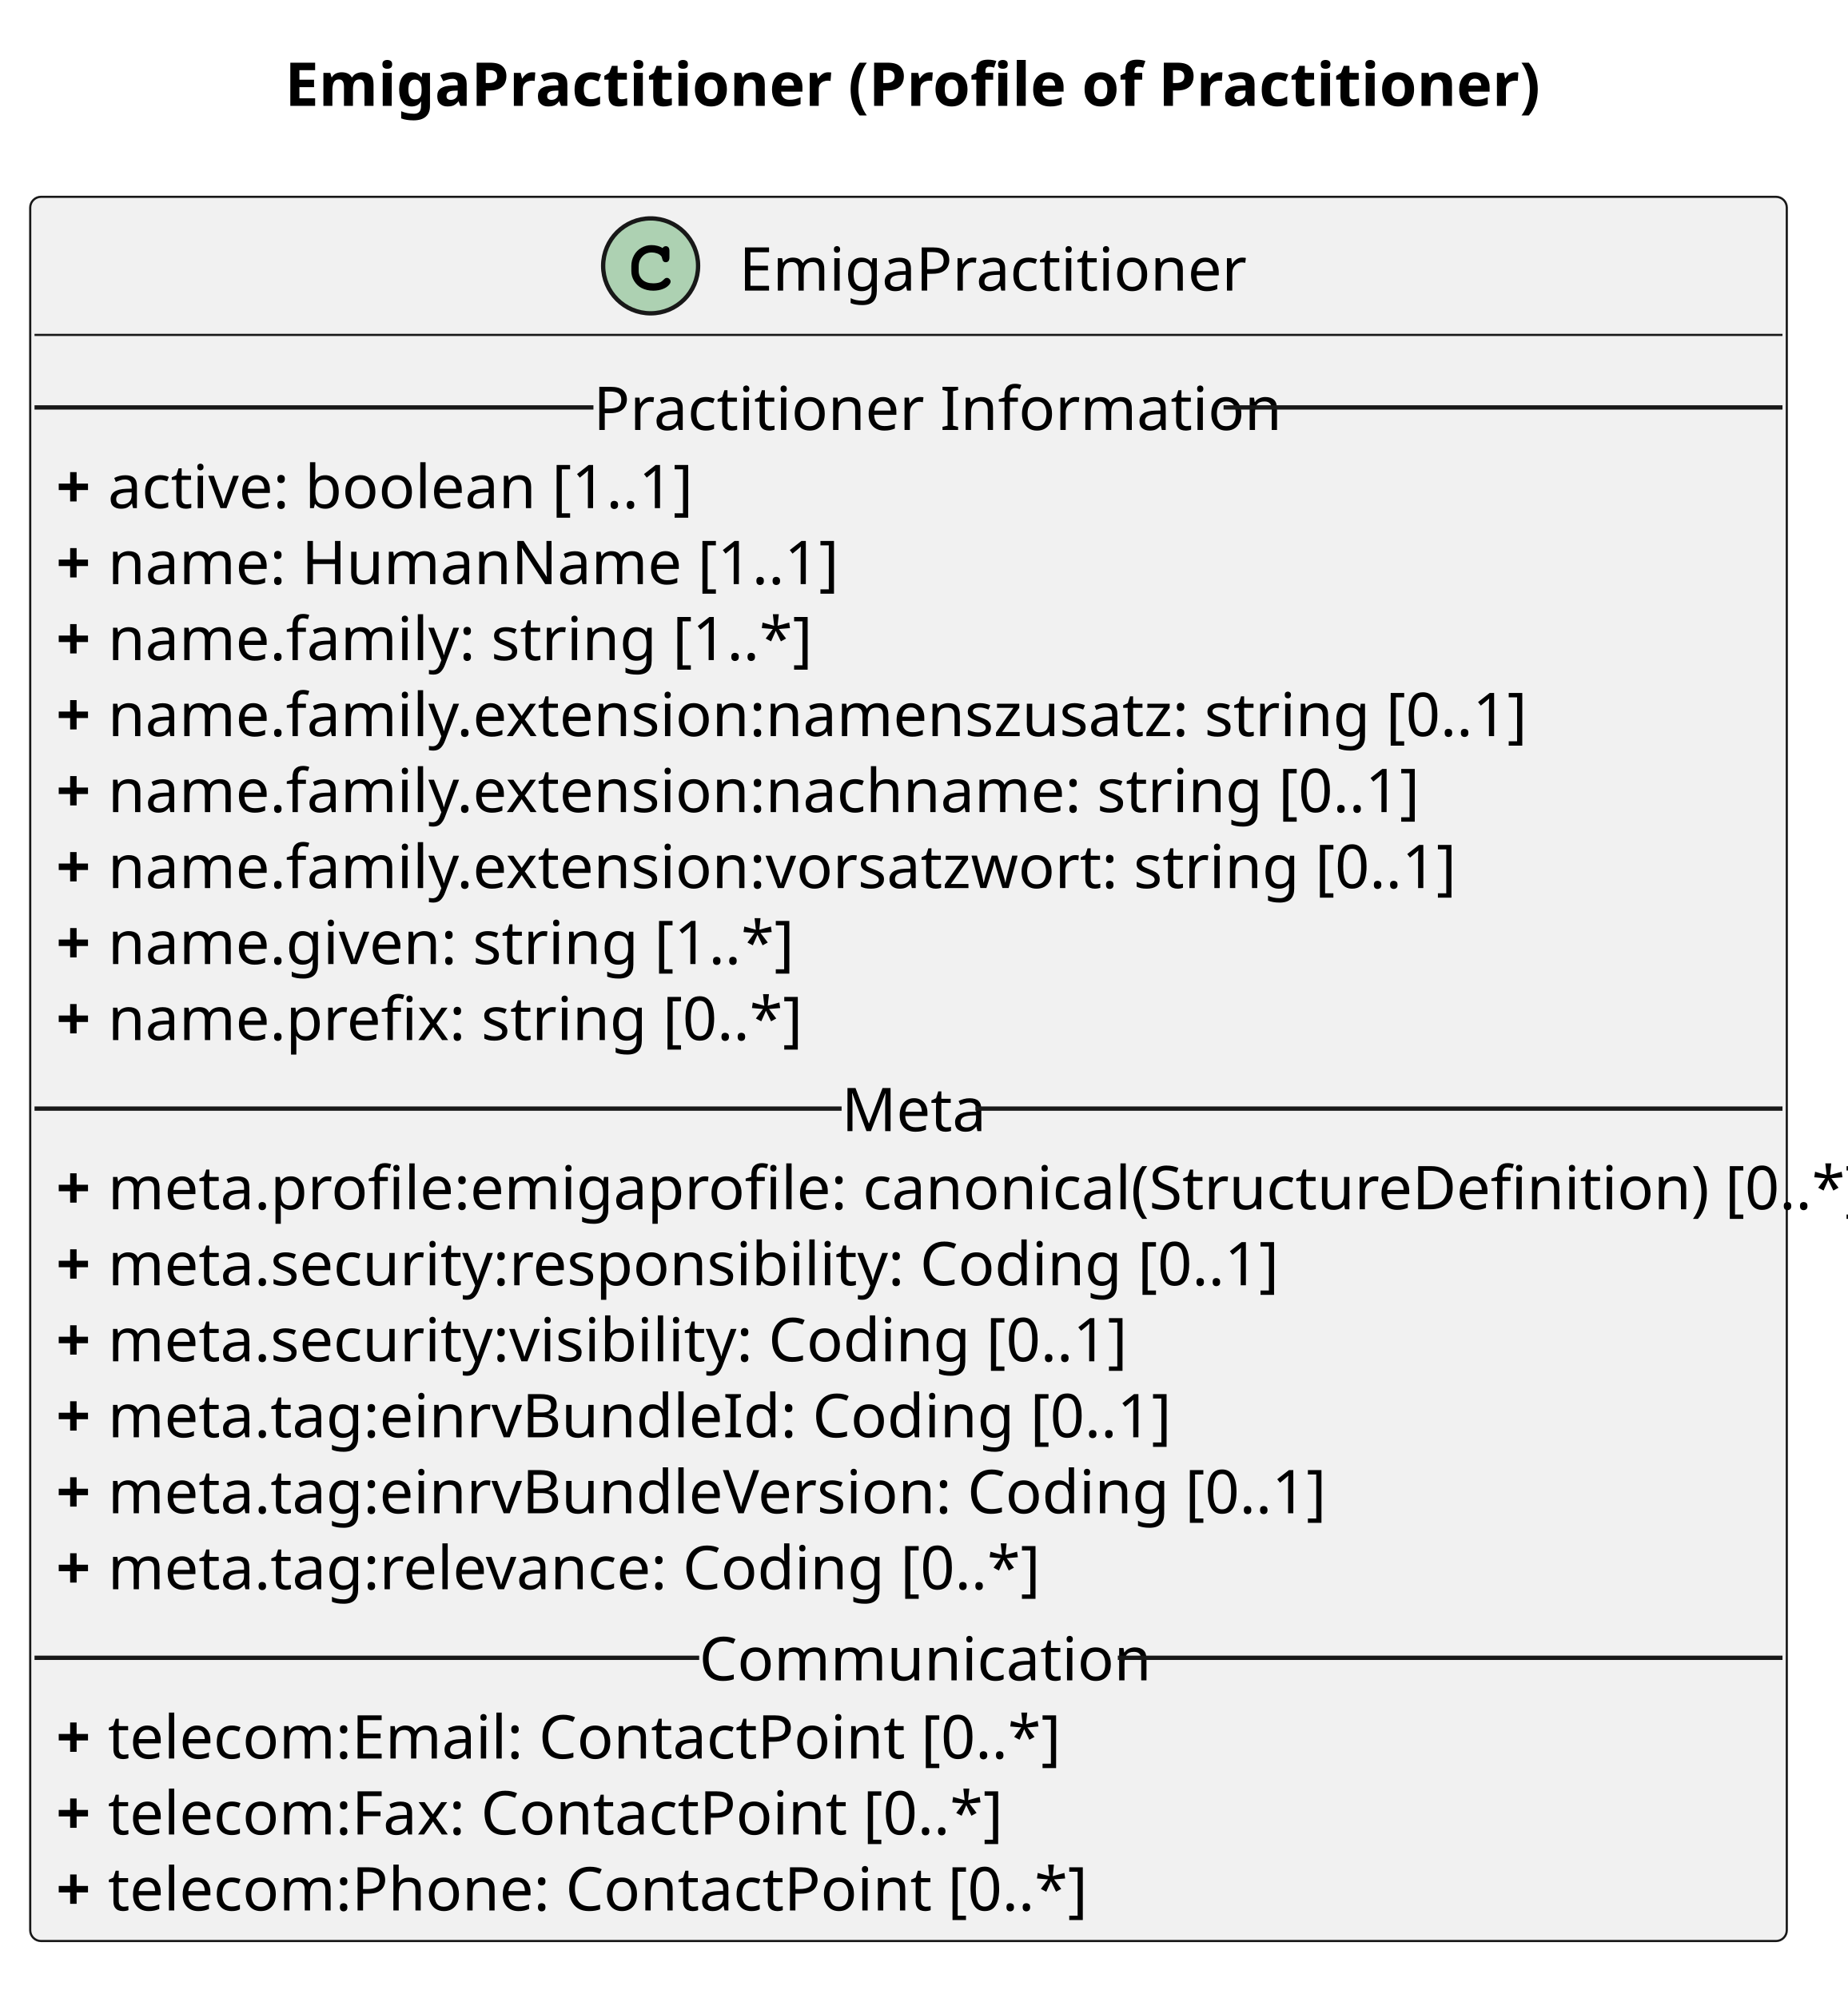
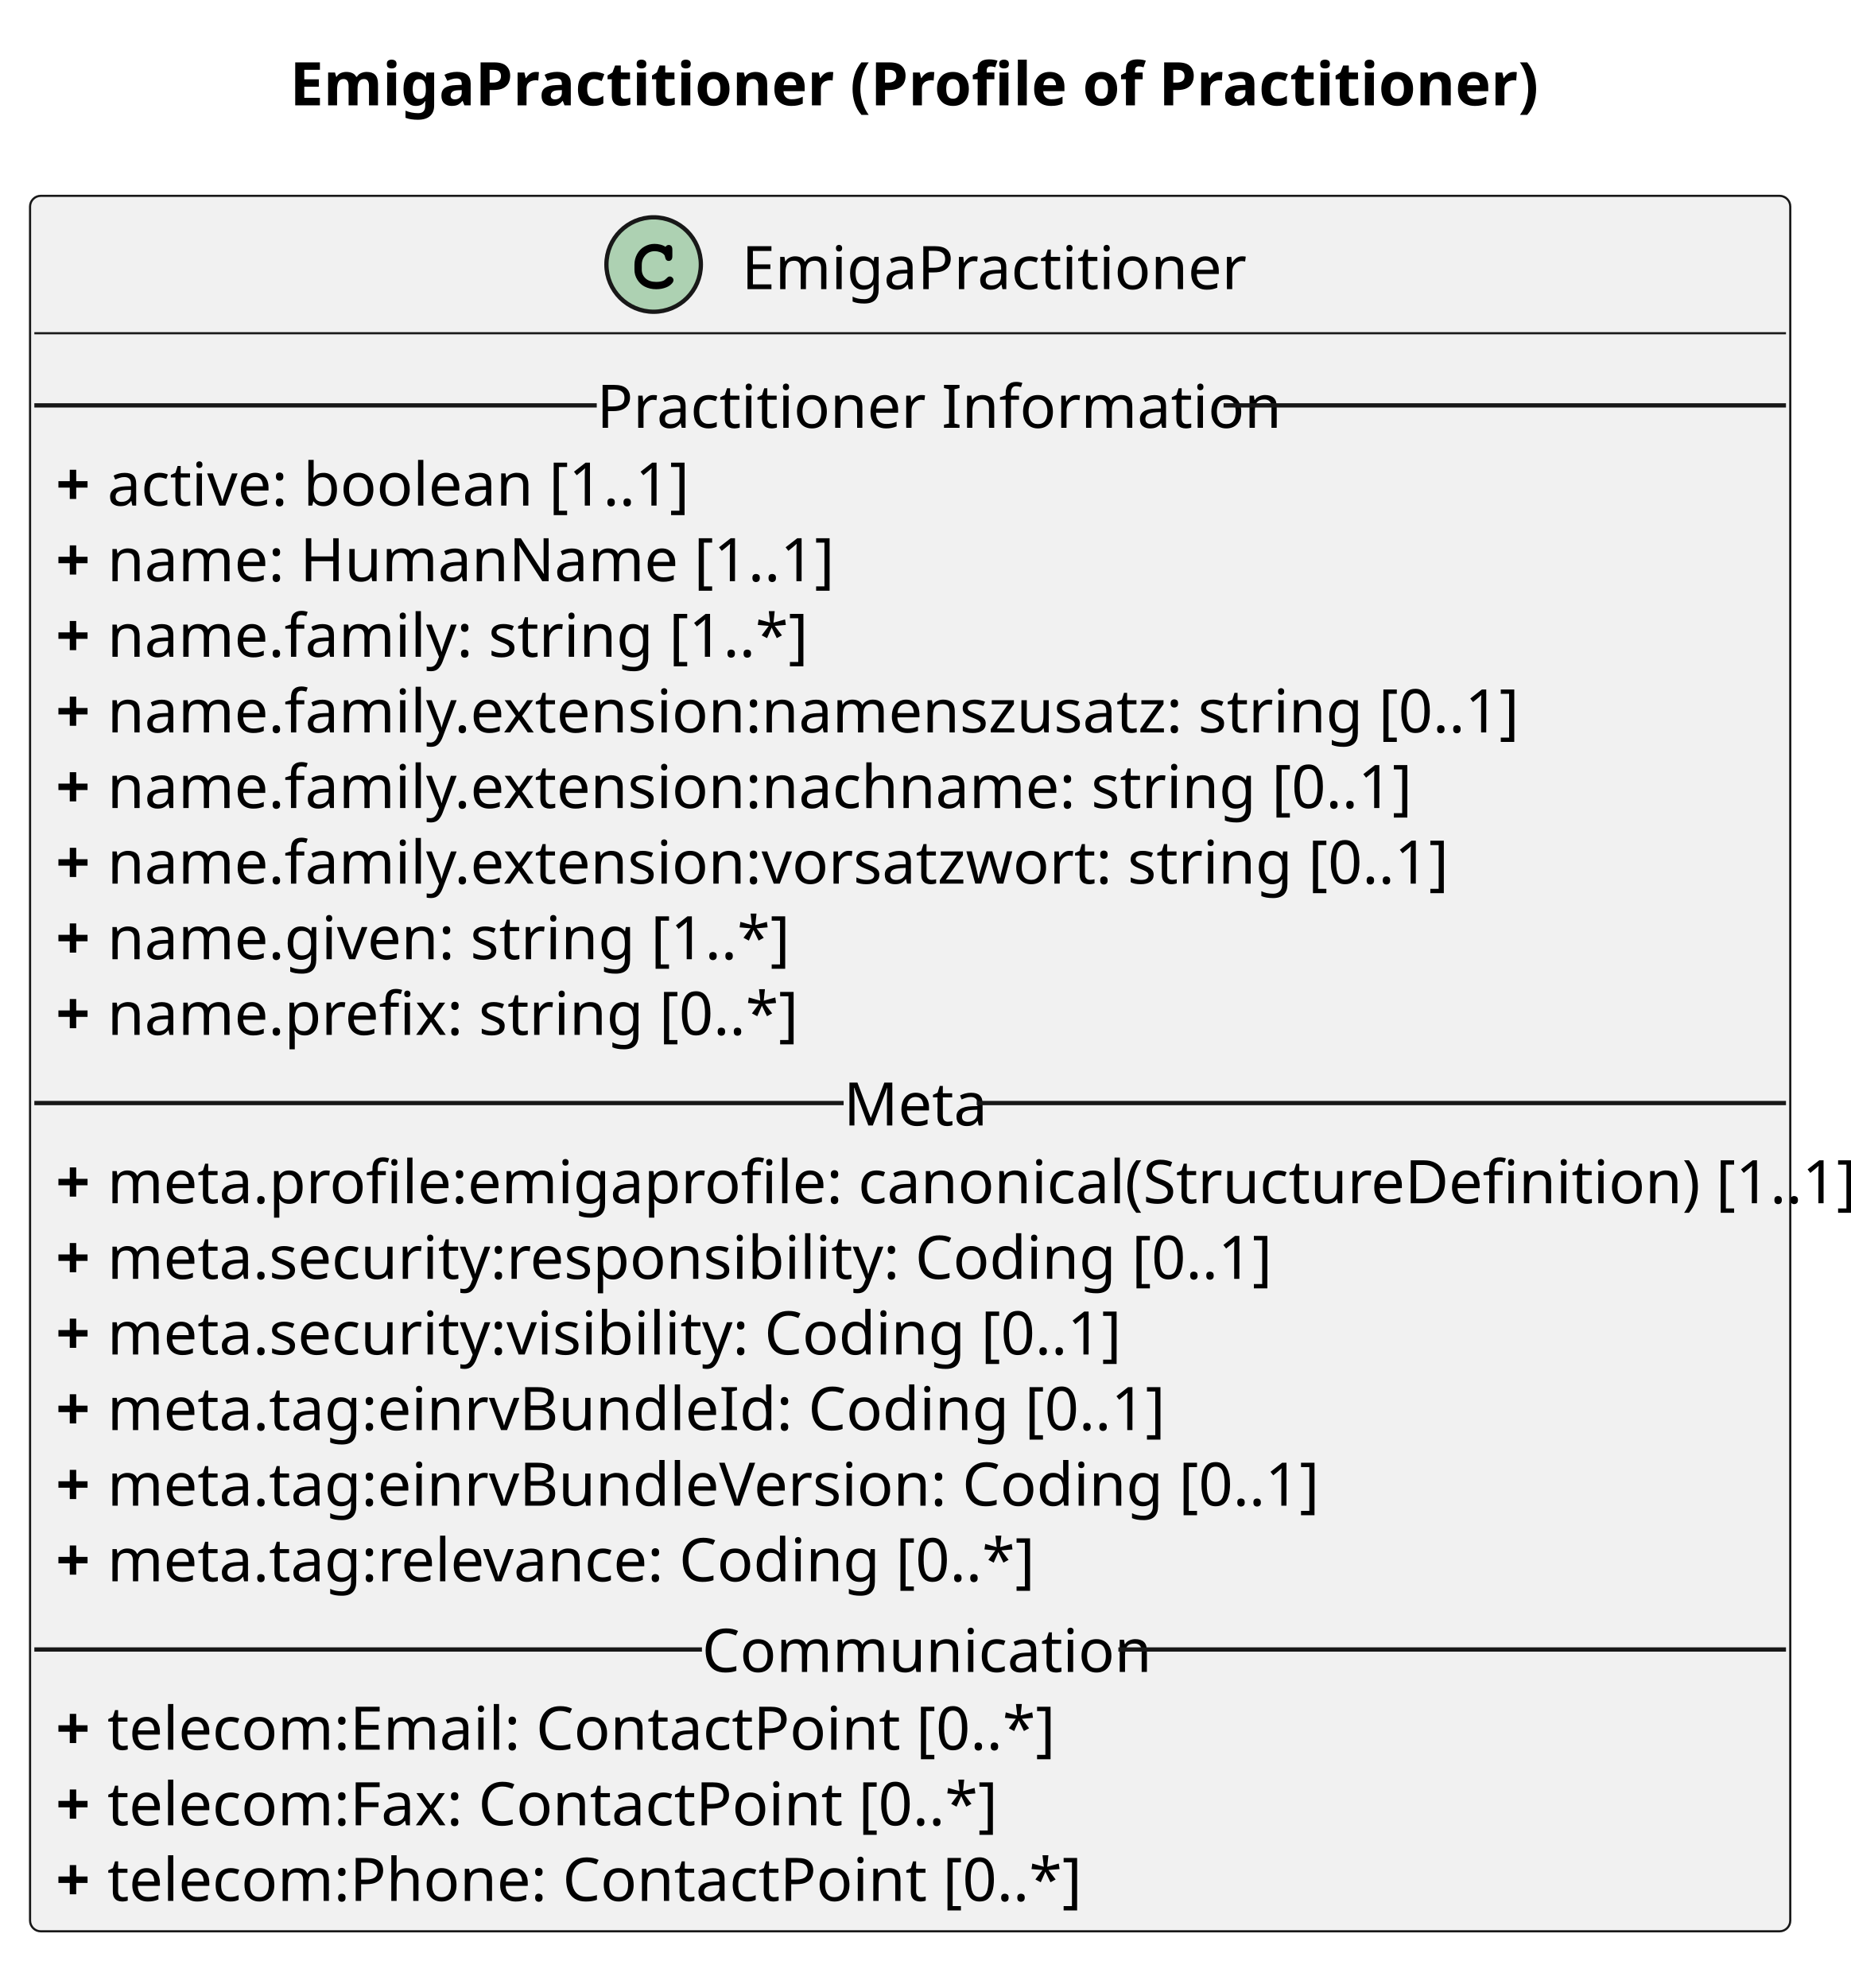
- <svg xmlns="http://www.w3.org/2000/svg" contentStyleType="text/css" height="463px" preserveAspectRatio="none" style="width:428px;height:463px;background:#FFFFFF;" version="1.1" viewBox="0 0 428 463" width="428px" zoomAndPan="magnify">
+ <svg xmlns="http://www.w3.org/2000/svg" contentStyleType="text/css" height="463px" preserveAspectRatio="none" style="width:431px;height:463px;background:#FFFFFF;" version="1.1" viewBox="0 0 431 463" width="431px" zoomAndPan="magnify">
  <defs />
  <g>
-     <text fill="#000000" font-family="sans-serif" font-size="14" font-weight="bold" lengthAdjust="spacing" textLength="288" x="66" y="24.533">EmigaPractitioner (Profile of Practitioner)</text>
+     <text fill="#000000" font-family="sans-serif" font-size="14" font-weight="bold" lengthAdjust="spacing" textLength="288" x="67.5" y="24.533">EmigaPractitioner (Profile of Practitioner)</text>
    <g id="elem_EmigaPractitioner">
-       <rect codeLine="6" fill="#F1F1F1" height="404.188" id="EmigaPractitioner" rx="2.5" ry="2.5" style="stroke:#181818;stroke-width:0.5;" width="407" x="7" y="45.609" />
-       <ellipse cx="150.75" cy="61.609" fill="#ADD1B2" rx="11" ry="11" style="stroke:#181818;stroke-width:1.0;" />
-       <path d="M153.516,57.484 Q153.672,57.266 153.859,57.156 Q154.047,57.047 154.266,57.047 Q154.641,57.047 154.875,57.312 Q155.109,57.562 155.109,58.172 L155.109,59.625 Q155.109,60.234 154.875,60.5 Q154.641,60.766 154.266,60.766 Q153.922,60.766 153.719,60.562 Q153.516,60.375 153.406,59.859 Q153.359,59.5 153.172,59.312 Q152.844,58.938 152.234,58.719 Q151.625,58.5 151,58.5 Q150.234,58.5 149.594,58.828 Q148.969,59.156 148.469,59.906 Q147.984,60.656 147.984,61.688 L147.984,62.781 Q147.984,64.016 148.875,64.844 Q149.766,65.656 151.359,65.656 Q152.297,65.656 152.953,65.406 Q153.344,65.25 153.766,64.812 Q154.031,64.547 154.172,64.469 Q154.328,64.391 154.531,64.391 Q154.859,64.391 155.109,64.656 Q155.375,64.906 155.375,65.25 Q155.375,65.594 155.031,66 Q154.531,66.578 153.734,66.906 Q152.656,67.359 151.359,67.359 Q149.844,67.359 148.641,66.734 Q147.656,66.234 146.969,65.172 Q146.281,64.094 146.281,62.812 L146.281,61.656 Q146.281,60.328 146.891,59.188 Q147.516,58.031 148.609,57.422 Q149.703,56.797 150.938,56.797 Q151.672,56.797 152.312,56.969 Q152.969,57.125 153.516,57.484 Z " fill="#000000" />
-       <text fill="#000000" font-family="sans-serif" font-size="14" lengthAdjust="spacing" textLength="111" x="171.25" y="67.338">EmigaPractitioner</text>
-       <line style="stroke:#181818;stroke-width:0.5;" x1="8" x2="413" y1="77.609" y2="77.609" />
+       <rect codeLine="6" fill="#F1F1F1" height="404.188" id="EmigaPractitioner" rx="2.5" ry="2.5" style="stroke:#181818;stroke-width:0.5;" width="410" x="7" y="45.609" />
+       <ellipse cx="152.25" cy="61.609" fill="#ADD1B2" rx="11" ry="11" style="stroke:#181818;stroke-width:1.0;" />
+       <path d="M155.016,57.484 Q155.172,57.266 155.359,57.156 Q155.547,57.047 155.766,57.047 Q156.141,57.047 156.375,57.312 Q156.609,57.562 156.609,58.172 L156.609,59.625 Q156.609,60.234 156.375,60.5 Q156.141,60.766 155.766,60.766 Q155.422,60.766 155.219,60.562 Q155.016,60.375 154.906,59.859 Q154.859,59.5 154.672,59.312 Q154.344,58.938 153.734,58.719 Q153.125,58.5 152.5,58.5 Q151.734,58.5 151.094,58.828 Q150.469,59.156 149.969,59.906 Q149.484,60.656 149.484,61.688 L149.484,62.781 Q149.484,64.016 150.375,64.844 Q151.266,65.656 152.859,65.656 Q153.797,65.656 154.453,65.406 Q154.844,65.25 155.266,64.812 Q155.531,64.547 155.672,64.469 Q155.828,64.391 156.031,64.391 Q156.359,64.391 156.609,64.656 Q156.875,64.906 156.875,65.25 Q156.875,65.594 156.531,66 Q156.031,66.578 155.234,66.906 Q154.156,67.359 152.859,67.359 Q151.344,67.359 150.141,66.734 Q149.156,66.234 148.469,65.172 Q147.781,64.094 147.781,62.812 L147.781,61.656 Q147.781,60.328 148.391,59.188 Q149.016,58.031 150.109,57.422 Q151.203,56.797 152.438,56.797 Q153.172,56.797 153.812,56.969 Q154.469,57.125 155.016,57.484 Z " fill="#000000" />
+       <text fill="#000000" font-family="sans-serif" font-size="14" lengthAdjust="spacing" textLength="111" x="172.75" y="67.338">EmigaPractitioner</text>
+       <line style="stroke:#181818;stroke-width:0.5;" x1="8" x2="416" y1="77.609" y2="77.609" />
      <text fill="#000000" font-family="sans-serif" font-size="14" font-weight="bold" lengthAdjust="spacing" textLength="8" x="13" y="117.752">+</text>
      <text fill="#000000" font-family="sans-serif" font-size="14" lengthAdjust="spacing" textLength="132" x="25" y="117.752">active: boolean [1..1]</text>
      <text fill="#000000" font-family="sans-serif" font-size="14" font-weight="bold" lengthAdjust="spacing" textLength="8" x="13" y="135.361">+</text>
      <text fill="#000000" font-family="sans-serif" font-size="14" lengthAdjust="spacing" textLength="159" x="25" y="135.361">name: HumanName [1..1]</text>
      <text fill="#000000" font-family="sans-serif" font-size="14" font-weight="bold" lengthAdjust="spacing" textLength="8" x="13" y="152.971">+</text>
      <text fill="#000000" font-family="sans-serif" font-size="14" lengthAdjust="spacing" textLength="151" x="25" y="152.971">name.family: string [1..*]</text>
      <text fill="#000000" font-family="sans-serif" font-size="14" font-weight="bold" lengthAdjust="spacing" textLength="8" x="13" y="170.58">+</text>
      <text fill="#000000" font-family="sans-serif" font-size="14" lengthAdjust="spacing" textLength="311" x="25" y="170.58">name.family.extension:namenszusatz: string [0..1]</text>
      <text fill="#000000" font-family="sans-serif" font-size="14" font-weight="bold" lengthAdjust="spacing" textLength="8" x="13" y="188.19">+</text>
      <text fill="#000000" font-family="sans-serif" font-size="14" lengthAdjust="spacing" textLength="288" x="25" y="188.19">name.family.extension:nachname: string [0..1]</text>
      <text fill="#000000" font-family="sans-serif" font-size="14" font-weight="bold" lengthAdjust="spacing" textLength="8" x="13" y="205.799">+</text>
      <text fill="#000000" font-family="sans-serif" font-size="14" lengthAdjust="spacing" textLength="293" x="25" y="205.799">name.family.extension:vorsatzwort: string [0..1]</text>
      <text fill="#000000" font-family="sans-serif" font-size="14" font-weight="bold" lengthAdjust="spacing" textLength="8" x="13" y="223.408">+</text>
      <text fill="#000000" font-family="sans-serif" font-size="14" lengthAdjust="spacing" textLength="149" x="25" y="223.408">name.given: string [1..*]</text>
      <text fill="#000000" font-family="sans-serif" font-size="14" font-weight="bold" lengthAdjust="spacing" textLength="8" x="13" y="241.018">+</text>
      <text fill="#000000" font-family="sans-serif" font-size="14" lengthAdjust="spacing" textLength="149" x="25" y="241.018">name.prefix: string [0..*]</text>
-       <line style="stroke:#181818;stroke-width:1.0;" x1="8" x2="137.5" y1="94.414" y2="94.414" />
-       <text fill="#000000" font-family="sans-serif" font-size="14" lengthAdjust="spacing" textLength="146" x="137.5" y="99.643">Practitioner Information</text>
-       <line style="stroke:#181818;stroke-width:1.0;" x1="283.5" x2="413" y1="94.414" y2="94.414" />
+       <line style="stroke:#181818;stroke-width:1.0;" x1="8" x2="139" y1="94.414" y2="94.414" />
+       <text fill="#000000" font-family="sans-serif" font-size="14" lengthAdjust="spacing" textLength="146" x="139" y="99.643">Practitioner Information</text>
+       <line style="stroke:#181818;stroke-width:1.0;" x1="285" x2="416" y1="94.414" y2="94.414" />
      <text fill="#000000" font-family="sans-serif" font-size="14" font-weight="bold" lengthAdjust="spacing" textLength="8" x="13" y="280.236">+</text>
-       <text fill="#000000" font-family="sans-serif" font-size="14" lengthAdjust="spacing" textLength="383" x="25" y="280.236">meta.profile:emigaprofile: canonical(StructureDefinition) [0..*]</text>
+       <text fill="#000000" font-family="sans-serif" font-size="14" lengthAdjust="spacing" textLength="386" x="25" y="280.236">meta.profile:emigaprofile: canonical(StructureDefinition) [1..1]</text>
      <text fill="#000000" font-family="sans-serif" font-size="14" font-weight="bold" lengthAdjust="spacing" textLength="8" x="13" y="297.846">+</text>
      <text fill="#000000" font-family="sans-serif" font-size="14" lengthAdjust="spacing" textLength="259" x="25" y="297.846">meta.security:responsibility: Coding [0..1]</text>
      <text fill="#000000" font-family="sans-serif" font-size="14" font-weight="bold" lengthAdjust="spacing" textLength="8" x="13" y="315.455">+</text>
      <text fill="#000000" font-family="sans-serif" font-size="14" lengthAdjust="spacing" textLength="225" x="25" y="315.455">meta.security:visibility: Coding [0..1]</text>
      <text fill="#000000" font-family="sans-serif" font-size="14" font-weight="bold" lengthAdjust="spacing" textLength="8" x="13" y="333.065">+</text>
      <text fill="#000000" font-family="sans-serif" font-size="14" lengthAdjust="spacing" textLength="234" x="25" y="333.065">meta.tag:einrvBundleId: Coding [0..1]</text>
      <text fill="#000000" font-family="sans-serif" font-size="14" font-weight="bold" lengthAdjust="spacing" textLength="8" x="13" y="350.674">+</text>
      <text fill="#000000" font-family="sans-serif" font-size="14" lengthAdjust="spacing" textLength="271" x="25" y="350.674">meta.tag:einrvBundleVersion: Coding [0..1]</text>
      <text fill="#000000" font-family="sans-serif" font-size="14" font-weight="bold" lengthAdjust="spacing" textLength="8" x="13" y="368.283">+</text>
      <text fill="#000000" font-family="sans-serif" font-size="14" lengthAdjust="spacing" textLength="207" x="25" y="368.283">meta.tag:relevance: Coding [0..*]</text>
-       <line style="stroke:#181818;stroke-width:1.0;" x1="8" x2="195" y1="256.898" y2="256.898" />
-       <text fill="#000000" font-family="sans-serif" font-size="14" lengthAdjust="spacing" textLength="31" x="195" y="262.127">Meta</text>
-       <line style="stroke:#181818;stroke-width:1.0;" x1="226" x2="413" y1="256.898" y2="256.898" />
+       <line style="stroke:#181818;stroke-width:1.0;" x1="8" x2="196.5" y1="256.898" y2="256.898" />
+       <text fill="#000000" font-family="sans-serif" font-size="14" lengthAdjust="spacing" textLength="31" x="196.5" y="262.127">Meta</text>
+       <line style="stroke:#181818;stroke-width:1.0;" x1="227.5" x2="416" y1="256.898" y2="256.898" />
      <text fill="#000000" font-family="sans-serif" font-size="14" font-weight="bold" lengthAdjust="spacing" textLength="8" x="13" y="407.502">+</text>
      <text fill="#000000" font-family="sans-serif" font-size="14" lengthAdjust="spacing" textLength="209" x="25" y="407.502">telecom:Email: ContactPoint [0..*]</text>
      <text fill="#000000" font-family="sans-serif" font-size="14" font-weight="bold" lengthAdjust="spacing" textLength="8" x="13" y="425.111">+</text>
      <text fill="#000000" font-family="sans-serif" font-size="14" lengthAdjust="spacing" textLength="198" x="25" y="425.111">telecom:Fax: ContactPoint [0..*]</text>
      <text fill="#000000" font-family="sans-serif" font-size="14" font-weight="bold" lengthAdjust="spacing" textLength="8" x="13" y="442.721">+</text>
      <text fill="#000000" font-family="sans-serif" font-size="14" lengthAdjust="spacing" textLength="216" x="25" y="442.721">telecom:Phone: ContactPoint [0..*]</text>
-       <line style="stroke:#181818;stroke-width:1.0;" x1="8" x2="162" y1="384.164" y2="384.164" />
-       <text fill="#000000" font-family="sans-serif" font-size="14" lengthAdjust="spacing" textLength="97" x="162" y="389.393">Communication</text>
-       <line style="stroke:#181818;stroke-width:1.0;" x1="259" x2="413" y1="384.164" y2="384.164" />
+       <line style="stroke:#181818;stroke-width:1.0;" x1="8" x2="163.5" y1="384.164" y2="384.164" />
+       <text fill="#000000" font-family="sans-serif" font-size="14" lengthAdjust="spacing" textLength="97" x="163.5" y="389.393">Communication</text>
+       <line style="stroke:#181818;stroke-width:1.0;" x1="260.5" x2="416" y1="384.164" y2="384.164" />
    </g>
  </g>
</svg>
